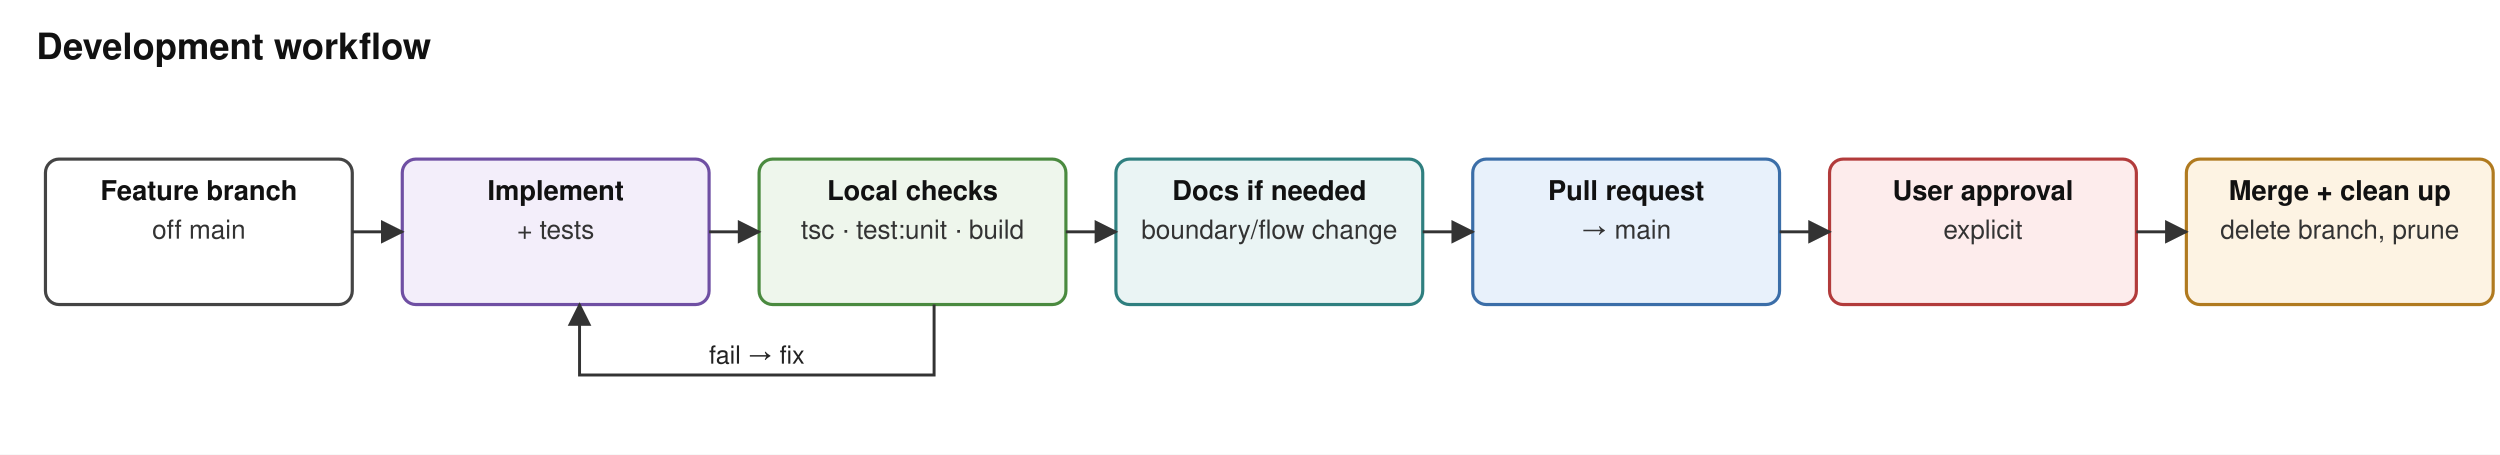
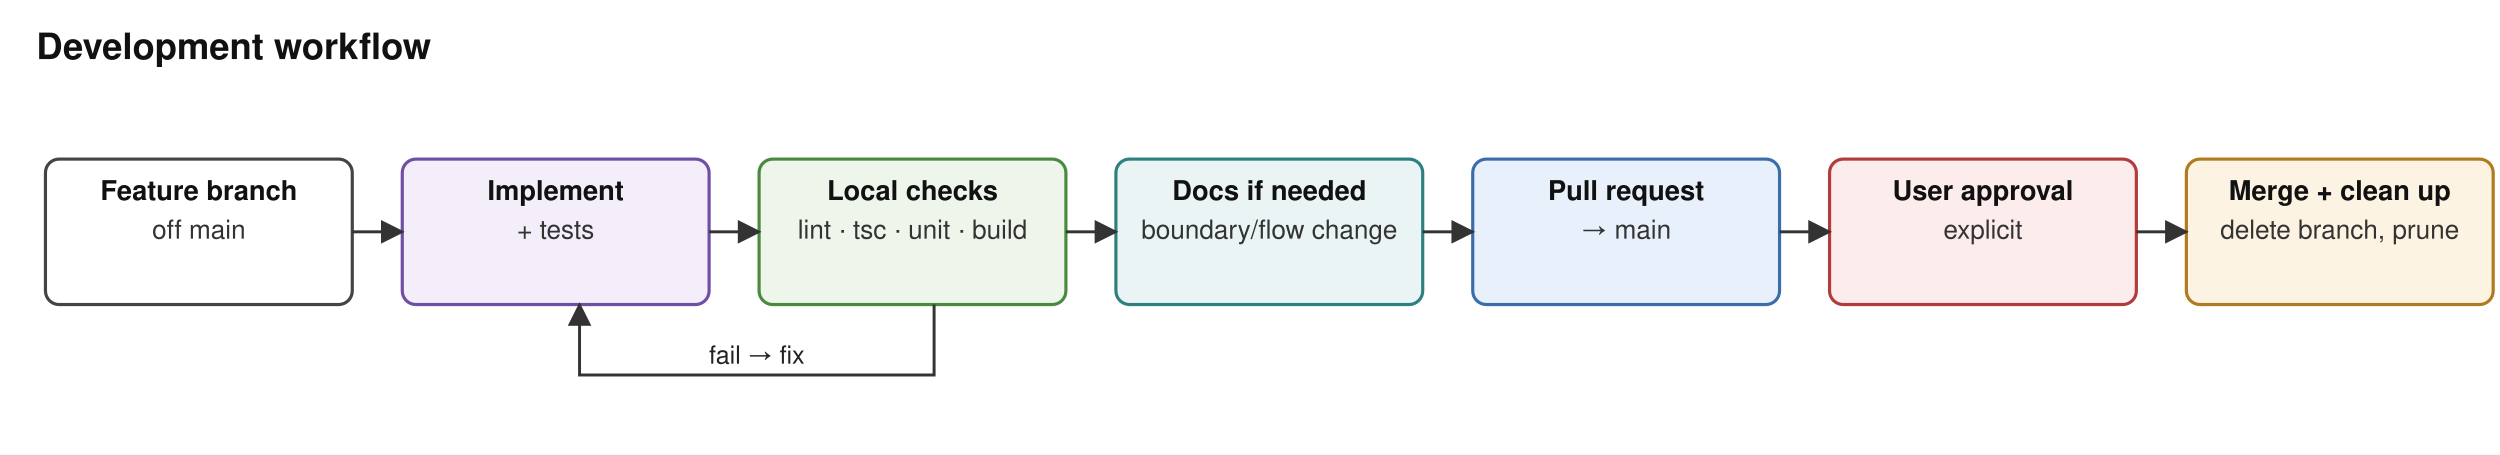
<svg xmlns="http://www.w3.org/2000/svg" viewBox="0 0 1100 200" width="1100" height="200" role="img" aria-labelledby="t d" font-family="Helvetica, Arial, sans-serif" font-size="13">
  <defs>
    <marker id="a" viewBox="0 0 10 10" refX="9" refY="5" markerWidth="8" markerHeight="8" orient="auto-start-reverse">
      <path d="M0,0 L10,5 L0,10 z" fill="#333" />
    </marker>
    <marker id="o" viewBox="0 0 10 10" refX="9" refY="5" markerWidth="9" markerHeight="9" orient="auto-start-reverse">
      <path d="M0,0 L10,5 L0,10" fill="none" stroke="#333" />
    </marker>
  </defs>
  <rect x="0" y="0" width="1100" height="200" fill="#ffffff" />
  <text x="16" y="26" font-size="16" font-weight="bold" fill="#111">Development workflow</text>
  <rect x="20" y="70" width="135" height="64" rx="6" fill="#ffffff" stroke="#444444" stroke-width="1.4" />
  <text x="87.5" y="88" font-size="12" font-weight="bold" text-anchor="middle" fill="#111">Feature branch</text>
  <text x="87.5" y="105" font-size="11.5" font-weight="normal" text-anchor="middle" fill="#333">off main</text>
  <rect x="177" y="70" width="135" height="64" rx="6" fill="#f3eefa" stroke="#6f4fa3" stroke-width="1.4" />
  <text x="244.5" y="88" font-size="12" font-weight="bold" text-anchor="middle" fill="#111">Implement</text>
  <text x="244.5" y="105" font-size="11.5" font-weight="normal" text-anchor="middle" fill="#333">+ tests</text>
  <path d="M155,102 L177,102" fill="none" stroke="#333" stroke-width="1.3" marker-end="url(#a)" />
  <rect x="334" y="70" width="135" height="64" rx="6" fill="#eef6ec" stroke="#4a8a3f" stroke-width="1.4" />
  <text x="401.5" y="88" font-size="12" font-weight="bold" text-anchor="middle" fill="#111">Local checks</text>
-   <text x="401.5" y="105" font-size="11.5" font-weight="normal" text-anchor="middle" fill="#333">tsc · test:unit · build</text>
+   <text x="401.5" y="105" font-size="11.5" font-weight="normal" text-anchor="middle" fill="#333">lint · tsc · unit · build</text>
  <path d="M312,102 L334,102" fill="none" stroke="#333" stroke-width="1.3" marker-end="url(#a)" />
  <rect x="491" y="70" width="135" height="64" rx="6" fill="#eaf4f4" stroke="#2f7f7f" stroke-width="1.4" />
  <text x="558.5" y="88" font-size="12" font-weight="bold" text-anchor="middle" fill="#111">Docs if needed</text>
  <text x="558.5" y="105" font-size="11.5" font-weight="normal" text-anchor="middle" fill="#333">boundary/flow change</text>
  <path d="M469,102 L491,102" fill="none" stroke="#333" stroke-width="1.3" marker-end="url(#a)" />
  <rect x="648" y="70" width="135" height="64" rx="6" fill="#e8f1fb" stroke="#3b6ea8" stroke-width="1.4" />
  <text x="715.5" y="88" font-size="12" font-weight="bold" text-anchor="middle" fill="#111">Pull request</text>
  <text x="715.5" y="105" font-size="11.5" font-weight="normal" text-anchor="middle" fill="#333">→ main</text>
  <path d="M626,102 L648,102" fill="none" stroke="#333" stroke-width="1.3" marker-end="url(#a)" />
  <rect x="805" y="70" width="135" height="64" rx="6" fill="#fdecec" stroke="#b23b3b" stroke-width="1.4" />
  <text x="872.5" y="88" font-size="12" font-weight="bold" text-anchor="middle" fill="#111">User approval</text>
  <text x="872.5" y="105" font-size="11.5" font-weight="normal" text-anchor="middle" fill="#333">explicit</text>
  <path d="M783,102 L805,102" fill="none" stroke="#333" stroke-width="1.3" marker-end="url(#a)" />
  <rect x="962" y="70" width="135" height="64" rx="6" fill="#fdf3e3" stroke="#b07a1f" stroke-width="1.4" />
  <text x="1029.5" y="88" font-size="12" font-weight="bold" text-anchor="middle" fill="#111">Merge + clean up</text>
  <text x="1029.5" y="105" font-size="11.5" font-weight="normal" text-anchor="middle" fill="#333">delete branch, prune</text>
  <path d="M940,102 L962,102" fill="none" stroke="#333" stroke-width="1.3" marker-end="url(#a)" />
  <path d="M411,134 L411,165 L255,165 L255,134" fill="none" stroke="#333" stroke-width="1.3" marker-end="url(#a)" />
  <text x="333" y="160" font-size="11" text-anchor="middle" fill="#222" stroke="#ffffff" stroke-width="3" paint-order="stroke">fail → fix</text>
</svg>
